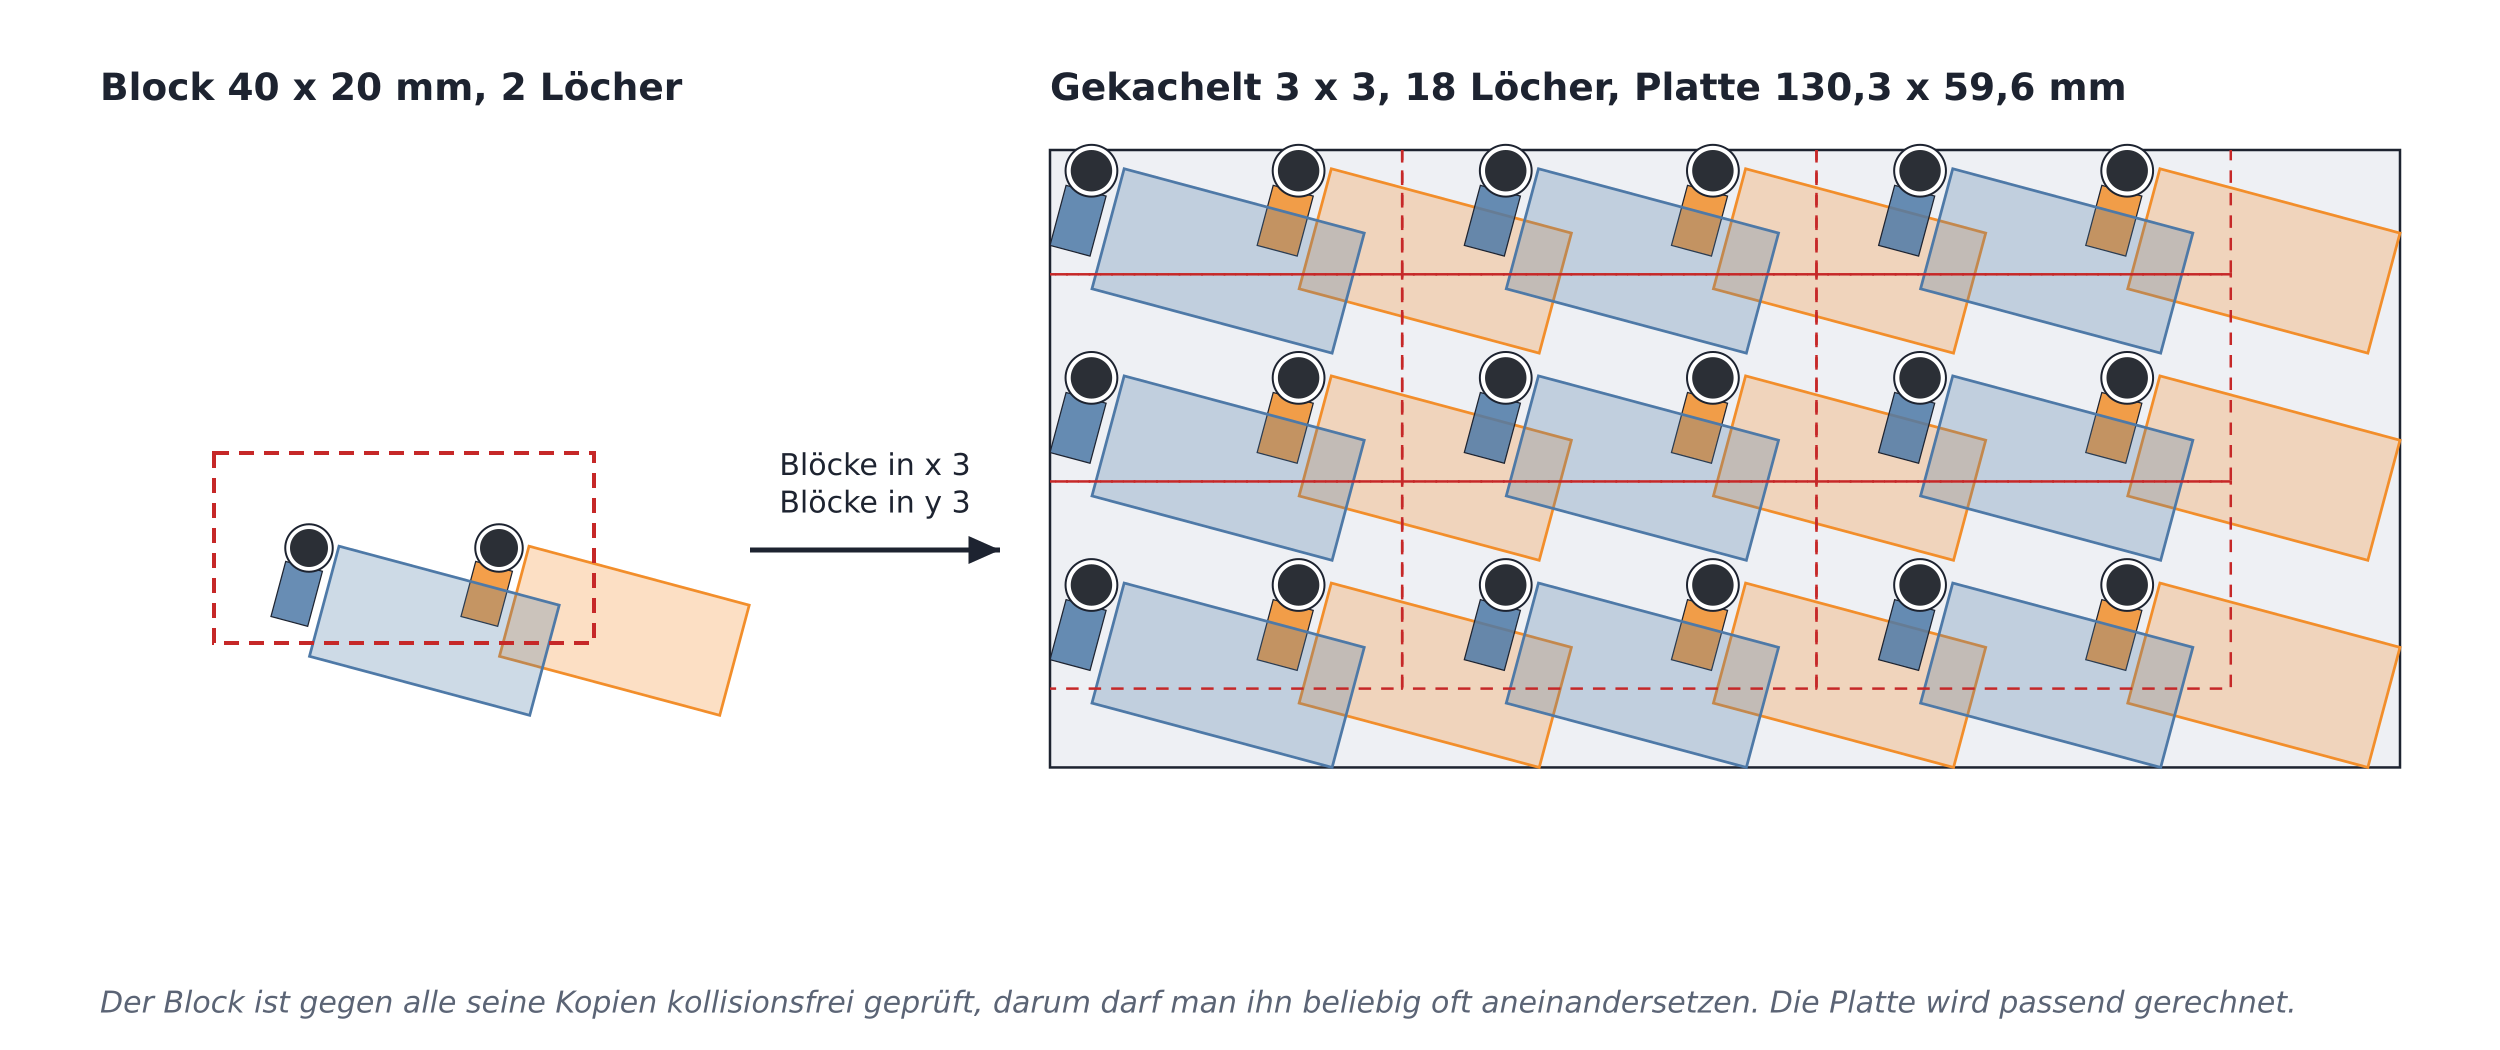
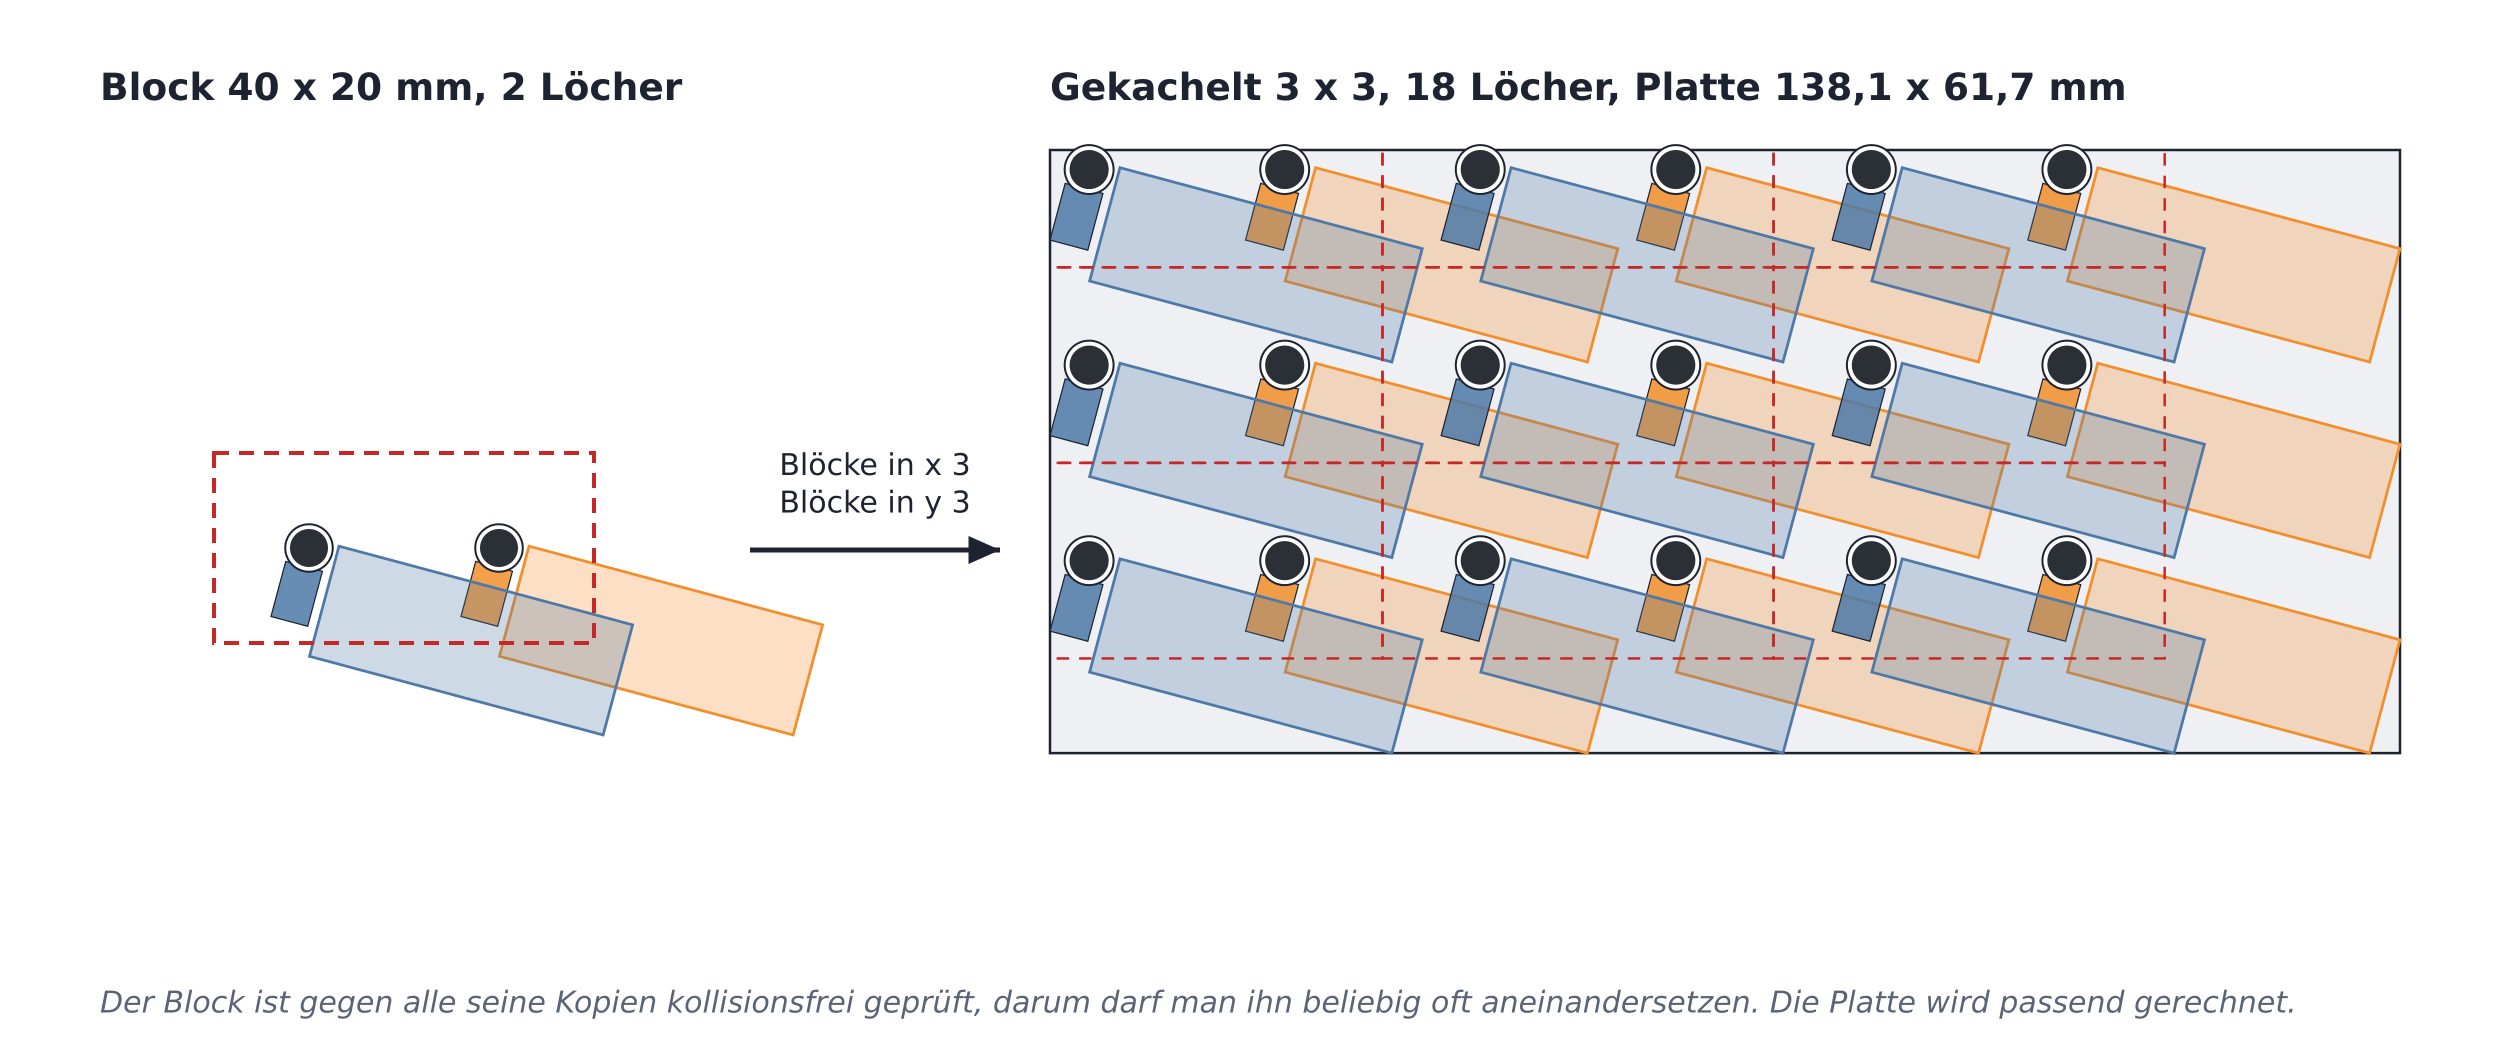
<svg xmlns="http://www.w3.org/2000/svg" width="1000" height="420" viewBox="0 0 1000 420" font-family="DejaVu Sans, Arial, Helvetica, sans-serif">
  <defs>
    <marker id="arrow" viewBox="0 0 10 10" refX="9" refY="5" markerWidth="7" markerHeight="7" orient="auto-start-reverse">
      <path d="M0,1 L9,5 L0,9 z" fill="#1d2330" />
    </marker>
  </defs>
  <rect width="100%" height="100%" fill="#ffffff" />
-   <polygon points="287.89,286.13 299.69,242.08 211.60,218.48 199.79,262.53" fill="#f28e2b" fill-opacity="0.28" stroke="#f28e2b" stroke-width="1.1" />
+   <polygon points="317.25,294.00 329.05,249.95 211.60,218.48 199.79,262.53" fill="#f28e2b" fill-opacity="0.28" stroke="#f28e2b" stroke-width="1.1" />
  <polygon points="199.07,250.53 204.97,228.51 190.29,224.57 184.39,246.60" fill="#f28e2b" fill-opacity="0.85" stroke="#1d2330" stroke-width="0.5" />
-   <polygon points="211.89,286.13 223.69,242.08 135.60,218.48 123.79,262.53" fill="#4e79a7" fill-opacity="0.28" stroke="#4e79a7" stroke-width="1.1" />
+   <polygon points="241.25,294.00 253.05,249.95 135.60,218.48 123.79,262.53" fill="#4e79a7" fill-opacity="0.28" stroke="#4e79a7" stroke-width="1.1" />
  <polygon points="123.07,250.53 128.97,228.51 114.29,224.57 108.39,246.60" fill="#4e79a7" fill-opacity="0.85" stroke="#1d2330" stroke-width="0.5" />
  <circle cx="123.60" cy="219.20" r="9.50" fill="#ffffff" stroke="#1d2330" stroke-width="0.8" />
  <circle cx="123.60" cy="219.20" r="7.60" fill="#2b2f36" />
  <circle cx="199.60" cy="219.20" r="9.50" fill="#ffffff" stroke="#1d2330" stroke-width="0.8" />
  <circle cx="199.60" cy="219.20" r="7.60" fill="#2b2f36" />
  <rect x="85.60" y="181.20" width="152.00" height="76.00" fill="none" stroke="#c62828" stroke-width="1.6" stroke-dasharray="6 4" />
  <text x="40.00" y="40.00" font-size="15" text-anchor="start" font-weight="bold" fill="#1d2330">Block 40 x 20 mm, 2 Löcher</text>
-   <rect x="420.00" y="60.00" width="540.00" height="246.98" fill="#eef0f4" stroke="#1d2330" />
+   <rect x="420.00" y="60.00" width="540.00" height="241.25" fill="#eef0f4" stroke="#1d2330" />
  <clipPath id="board">
-     <rect x="420.0" y="60.0" width="540.0" height="246.976" />
+     <rect x="420.0" y="60.0" width="540.0" height="241.252" />
  </clipPath>
-   <polygon points="615.69,306.98 628.56,258.95 532.52,233.22 519.65,281.24" fill="#f28e2b" fill-opacity="0.28" stroke="#f28e2b" stroke-width="1.1" />
-   <polygon points="518.87,268.16 525.30,244.15 509.29,239.86 502.86,263.87" fill="#f28e2b" fill-opacity="0.85" stroke="#1d2330" stroke-width="0.5" />
-   <polygon points="781.41,306.98 794.28,258.95 698.24,233.22 685.37,281.24" fill="#f28e2b" fill-opacity="0.28" stroke="#f28e2b" stroke-width="1.1" />
-   <polygon points="684.59,268.16 691.02,244.15 675.01,239.86 668.58,263.87" fill="#f28e2b" fill-opacity="0.85" stroke="#1d2330" stroke-width="0.5" />
-   <polygon points="947.13,306.98 960.00,258.95 863.96,233.22 851.09,281.24" fill="#f28e2b" fill-opacity="0.28" stroke="#f28e2b" stroke-width="1.1" />
-   <polygon points="850.30,268.16 856.74,244.15 840.73,239.86 834.30,263.87" fill="#f28e2b" fill-opacity="0.85" stroke="#1d2330" stroke-width="0.5" />
-   <polygon points="615.69,224.12 628.56,176.10 532.52,150.36 519.65,198.38" fill="#f28e2b" fill-opacity="0.28" stroke="#f28e2b" stroke-width="1.1" />
-   <polygon points="518.87,185.30 525.30,161.29 509.29,157.00 502.86,181.02" fill="#f28e2b" fill-opacity="0.85" stroke="#1d2330" stroke-width="0.5" />
-   <polygon points="781.41,224.12 794.28,176.10 698.24,150.36 685.37,198.38" fill="#f28e2b" fill-opacity="0.28" stroke="#f28e2b" stroke-width="1.1" />
-   <polygon points="684.59,185.30 691.02,161.29 675.01,157.00 668.58,181.02" fill="#f28e2b" fill-opacity="0.85" stroke="#1d2330" stroke-width="0.5" />
-   <polygon points="947.13,224.12 960.00,176.10 863.96,150.36 851.09,198.38" fill="#f28e2b" fill-opacity="0.28" stroke="#f28e2b" stroke-width="1.1" />
-   <polygon points="850.30,185.30 856.74,161.29 840.73,157.00 834.30,181.02" fill="#f28e2b" fill-opacity="0.85" stroke="#1d2330" stroke-width="0.5" />
-   <polygon points="615.69,141.26 628.56,93.24 532.52,67.50 519.65,115.52" fill="#f28e2b" fill-opacity="0.28" stroke="#f28e2b" stroke-width="1.1" />
-   <polygon points="518.87,102.44 525.30,78.43 509.29,74.14 502.86,98.16" fill="#f28e2b" fill-opacity="0.85" stroke="#1d2330" stroke-width="0.5" />
-   <polygon points="781.41,141.26 794.28,93.24 698.24,67.50 685.37,115.52" fill="#f28e2b" fill-opacity="0.28" stroke="#f28e2b" stroke-width="1.1" />
-   <polygon points="684.59,102.44 691.02,78.43 675.01,74.14 668.58,98.16" fill="#f28e2b" fill-opacity="0.85" stroke="#1d2330" stroke-width="0.5" />
-   <polygon points="947.13,141.26 960.00,93.24 863.96,67.50 851.09,115.52" fill="#f28e2b" fill-opacity="0.28" stroke="#f28e2b" stroke-width="1.1" />
-   <polygon points="850.30,102.44 856.74,78.43 840.73,74.14 834.30,98.16" fill="#f28e2b" fill-opacity="0.85" stroke="#1d2330" stroke-width="0.5" />
-   <polygon points="532.84,306.98 545.70,258.95 449.66,233.22 436.79,281.24" fill="#4e79a7" fill-opacity="0.28" stroke="#4e79a7" stroke-width="1.1" />
-   <polygon points="436.01,268.16 442.44,244.15 426.43,239.86 420.00,263.87" fill="#4e79a7" fill-opacity="0.85" stroke="#1d2330" stroke-width="0.5" />
-   <polygon points="698.55,306.98 711.42,258.95 615.38,233.22 602.51,281.24" fill="#4e79a7" fill-opacity="0.28" stroke="#4e79a7" stroke-width="1.1" />
-   <polygon points="601.73,268.16 608.16,244.15 592.15,239.86 585.72,263.87" fill="#4e79a7" fill-opacity="0.85" stroke="#1d2330" stroke-width="0.5" />
-   <polygon points="864.27,306.98 877.14,258.95 781.10,233.22 768.23,281.24" fill="#4e79a7" fill-opacity="0.28" stroke="#4e79a7" stroke-width="1.1" />
-   <polygon points="767.44,268.16 773.88,244.15 757.87,239.86 751.44,263.87" fill="#4e79a7" fill-opacity="0.85" stroke="#1d2330" stroke-width="0.5" />
-   <polygon points="532.84,224.12 545.70,176.10 449.66,150.36 436.79,198.38" fill="#4e79a7" fill-opacity="0.28" stroke="#4e79a7" stroke-width="1.1" />
-   <polygon points="436.01,185.30 442.44,161.29 426.43,157.00 420.00,181.02" fill="#4e79a7" fill-opacity="0.85" stroke="#1d2330" stroke-width="0.5" />
-   <polygon points="698.55,224.12 711.42,176.10 615.38,150.36 602.51,198.38" fill="#4e79a7" fill-opacity="0.28" stroke="#4e79a7" stroke-width="1.1" />
-   <polygon points="601.73,185.30 608.16,161.29 592.15,157.00 585.72,181.02" fill="#4e79a7" fill-opacity="0.85" stroke="#1d2330" stroke-width="0.5" />
-   <polygon points="864.27,224.12 877.14,176.10 781.10,150.36 768.23,198.38" fill="#4e79a7" fill-opacity="0.28" stroke="#4e79a7" stroke-width="1.1" />
-   <polygon points="767.44,185.30 773.88,161.29 757.87,157.00 751.44,181.02" fill="#4e79a7" fill-opacity="0.85" stroke="#1d2330" stroke-width="0.5" />
-   <polygon points="532.84,141.26 545.70,93.24 449.66,67.50 436.79,115.52" fill="#4e79a7" fill-opacity="0.28" stroke="#4e79a7" stroke-width="1.1" />
-   <polygon points="436.01,102.44 442.44,78.43 426.43,74.14 420.00,98.16" fill="#4e79a7" fill-opacity="0.85" stroke="#1d2330" stroke-width="0.5" />
-   <polygon points="698.55,141.26 711.42,93.24 615.38,67.50 602.51,115.52" fill="#4e79a7" fill-opacity="0.28" stroke="#4e79a7" stroke-width="1.1" />
-   <polygon points="601.73,102.44 608.16,78.43 592.15,74.14 585.72,98.16" fill="#4e79a7" fill-opacity="0.85" stroke="#1d2330" stroke-width="0.5" />
-   <polygon points="864.27,141.26 877.14,93.24 781.10,67.50 768.23,115.52" fill="#4e79a7" fill-opacity="0.28" stroke="#4e79a7" stroke-width="1.1" />
-   <polygon points="767.44,102.44 773.88,78.43 757.87,74.14 751.44,98.16" fill="#4e79a7" fill-opacity="0.85" stroke="#1d2330" stroke-width="0.5" />
-   <circle cx="436.58" cy="234.00" r="10.36" fill="#ffffff" stroke="#1d2330" stroke-width="0.8" />
-   <circle cx="436.58" cy="234.00" r="8.29" fill="#2b2f36" />
-   <circle cx="519.44" cy="234.00" r="10.36" fill="#ffffff" stroke="#1d2330" stroke-width="0.8" />
-   <circle cx="519.44" cy="234.00" r="8.29" fill="#2b2f36" />
-   <circle cx="602.30" cy="234.00" r="10.36" fill="#ffffff" stroke="#1d2330" stroke-width="0.8" />
-   <circle cx="602.30" cy="234.00" r="8.29" fill="#2b2f36" />
-   <circle cx="685.16" cy="234.00" r="10.36" fill="#ffffff" stroke="#1d2330" stroke-width="0.8" />
-   <circle cx="685.16" cy="234.00" r="8.29" fill="#2b2f36" />
-   <circle cx="768.02" cy="234.00" r="10.36" fill="#ffffff" stroke="#1d2330" stroke-width="0.8" />
-   <circle cx="768.02" cy="234.00" r="8.29" fill="#2b2f36" />
-   <circle cx="850.88" cy="234.00" r="10.36" fill="#ffffff" stroke="#1d2330" stroke-width="0.8" />
-   <circle cx="850.88" cy="234.00" r="8.29" fill="#2b2f36" />
-   <circle cx="436.58" cy="151.15" r="10.36" fill="#ffffff" stroke="#1d2330" stroke-width="0.8" />
-   <circle cx="436.58" cy="151.15" r="8.29" fill="#2b2f36" />
-   <circle cx="519.44" cy="151.15" r="10.36" fill="#ffffff" stroke="#1d2330" stroke-width="0.8" />
-   <circle cx="519.44" cy="151.15" r="8.29" fill="#2b2f36" />
-   <circle cx="602.30" cy="151.15" r="10.36" fill="#ffffff" stroke="#1d2330" stroke-width="0.8" />
-   <circle cx="602.30" cy="151.15" r="8.29" fill="#2b2f36" />
-   <circle cx="685.16" cy="151.15" r="10.36" fill="#ffffff" stroke="#1d2330" stroke-width="0.8" />
-   <circle cx="685.16" cy="151.15" r="8.29" fill="#2b2f36" />
-   <circle cx="768.02" cy="151.15" r="10.36" fill="#ffffff" stroke="#1d2330" stroke-width="0.8" />
-   <circle cx="768.02" cy="151.15" r="8.29" fill="#2b2f36" />
-   <circle cx="850.88" cy="151.15" r="10.36" fill="#ffffff" stroke="#1d2330" stroke-width="0.8" />
-   <circle cx="850.88" cy="151.15" r="8.29" fill="#2b2f36" />
-   <circle cx="436.58" cy="68.29" r="10.36" fill="#ffffff" stroke="#1d2330" stroke-width="0.8" />
-   <circle cx="436.58" cy="68.29" r="8.29" fill="#2b2f36" />
-   <circle cx="519.44" cy="68.29" r="10.36" fill="#ffffff" stroke="#1d2330" stroke-width="0.8" />
-   <circle cx="519.44" cy="68.29" r="8.29" fill="#2b2f36" />
-   <circle cx="602.30" cy="68.29" r="10.36" fill="#ffffff" stroke="#1d2330" stroke-width="0.8" />
-   <circle cx="602.30" cy="68.29" r="8.29" fill="#2b2f36" />
-   <circle cx="685.16" cy="68.29" r="10.36" fill="#ffffff" stroke="#1d2330" stroke-width="0.8" />
-   <circle cx="685.16" cy="68.29" r="8.29" fill="#2b2f36" />
-   <circle cx="768.02" cy="68.29" r="10.36" fill="#ffffff" stroke="#1d2330" stroke-width="0.8" />
-   <circle cx="768.02" cy="68.29" r="8.29" fill="#2b2f36" />
-   <circle cx="850.88" cy="68.29" r="10.36" fill="#ffffff" stroke="#1d2330" stroke-width="0.8" />
-   <circle cx="850.88" cy="68.29" r="8.29" fill="#2b2f36" />
+   <polygon points="634.96,301.25 647.11,255.92 526.22,223.53 514.07,268.86" fill="#f28e2b" fill-opacity="0.28" stroke="#f28e2b" stroke-width="1.1" />
+   <polygon points="513.33,256.51 519.41,233.85 504.30,229.80 498.22,252.46" fill="#f28e2b" fill-opacity="0.85" stroke="#1d2330" stroke-width="0.5" />
+   <polygon points="791.41,301.25 803.56,255.92 682.67,223.53 670.52,268.86" fill="#f28e2b" fill-opacity="0.28" stroke="#f28e2b" stroke-width="1.1" />
+   <polygon points="669.78,256.51 675.85,233.85 660.74,229.80 654.67,252.46" fill="#f28e2b" fill-opacity="0.85" stroke="#1d2330" stroke-width="0.5" />
+   <polygon points="947.85,301.25 960.00,255.92 839.11,223.53 826.96,268.86" fill="#f28e2b" fill-opacity="0.28" stroke="#f28e2b" stroke-width="1.1" />
+   <polygon points="826.22,256.51 832.29,233.85 817.18,229.80 811.11,252.46" fill="#f28e2b" fill-opacity="0.85" stroke="#1d2330" stroke-width="0.5" />
+   <polygon points="634.96,223.03 647.11,177.70 526.22,145.30 514.07,190.64" fill="#f28e2b" fill-opacity="0.28" stroke="#f28e2b" stroke-width="1.1" />
+   <polygon points="513.33,178.29 519.41,155.62 504.30,151.58 498.22,174.24" fill="#f28e2b" fill-opacity="0.85" stroke="#1d2330" stroke-width="0.5" />
+   <polygon points="791.41,223.03 803.56,177.70 682.67,145.30 670.52,190.64" fill="#f28e2b" fill-opacity="0.28" stroke="#f28e2b" stroke-width="1.1" />
+   <polygon points="669.78,178.29 675.85,155.62 660.74,151.58 654.67,174.24" fill="#f28e2b" fill-opacity="0.85" stroke="#1d2330" stroke-width="0.5" />
+   <polygon points="947.85,223.03 960.00,177.70 839.11,145.30 826.96,190.64" fill="#f28e2b" fill-opacity="0.28" stroke="#f28e2b" stroke-width="1.1" />
+   <polygon points="826.22,178.29 832.29,155.62 817.18,151.58 811.11,174.24" fill="#f28e2b" fill-opacity="0.85" stroke="#1d2330" stroke-width="0.5" />
+   <polygon points="634.96,144.81 647.11,99.47 526.22,67.08 514.07,112.42" fill="#f28e2b" fill-opacity="0.28" stroke="#f28e2b" stroke-width="1.1" />
+   <polygon points="513.33,100.07 519.41,77.40 504.30,73.35 498.22,96.02" fill="#f28e2b" fill-opacity="0.85" stroke="#1d2330" stroke-width="0.5" />
+   <polygon points="791.41,144.81 803.56,99.47 682.67,67.08 670.52,112.42" fill="#f28e2b" fill-opacity="0.28" stroke="#f28e2b" stroke-width="1.1" />
+   <polygon points="669.78,100.07 675.85,77.40 660.74,73.35 654.67,96.02" fill="#f28e2b" fill-opacity="0.85" stroke="#1d2330" stroke-width="0.5" />
+   <polygon points="947.85,144.81 960.00,99.47 839.11,67.08 826.96,112.42" fill="#f28e2b" fill-opacity="0.28" stroke="#f28e2b" stroke-width="1.1" />
+   <polygon points="826.22,100.07 832.29,77.40 817.18,73.35 811.11,96.02" fill="#f28e2b" fill-opacity="0.85" stroke="#1d2330" stroke-width="0.5" />
+   <polygon points="556.74,301.25 568.89,255.92 448.00,223.53 435.85,268.86" fill="#4e79a7" fill-opacity="0.28" stroke="#4e79a7" stroke-width="1.1" />
+   <polygon points="435.11,256.51 441.18,233.85 426.07,229.80 420.00,252.46" fill="#4e79a7" fill-opacity="0.85" stroke="#1d2330" stroke-width="0.5" />
+   <polygon points="713.19,301.25 725.33,255.92 604.44,223.53 592.30,268.86" fill="#4e79a7" fill-opacity="0.28" stroke="#4e79a7" stroke-width="1.1" />
+   <polygon points="591.56,256.51 597.63,233.85 582.52,229.80 576.44,252.46" fill="#4e79a7" fill-opacity="0.85" stroke="#1d2330" stroke-width="0.5" />
+   <polygon points="869.63,301.25 881.78,255.92 760.89,223.53 748.74,268.86" fill="#4e79a7" fill-opacity="0.28" stroke="#4e79a7" stroke-width="1.1" />
+   <polygon points="748.00,256.51 754.07,233.85 738.96,229.80 732.89,252.46" fill="#4e79a7" fill-opacity="0.85" stroke="#1d2330" stroke-width="0.5" />
+   <polygon points="556.74,223.03 568.89,177.70 448.00,145.30 435.85,190.64" fill="#4e79a7" fill-opacity="0.28" stroke="#4e79a7" stroke-width="1.1" />
+   <polygon points="435.11,178.29 441.18,155.62 426.07,151.58 420.00,174.24" fill="#4e79a7" fill-opacity="0.85" stroke="#1d2330" stroke-width="0.5" />
+   <polygon points="713.19,223.03 725.33,177.70 604.44,145.30 592.30,190.64" fill="#4e79a7" fill-opacity="0.28" stroke="#4e79a7" stroke-width="1.1" />
+   <polygon points="591.56,178.29 597.63,155.62 582.52,151.58 576.44,174.24" fill="#4e79a7" fill-opacity="0.85" stroke="#1d2330" stroke-width="0.5" />
+   <polygon points="869.63,223.03 881.78,177.70 760.89,145.30 748.74,190.64" fill="#4e79a7" fill-opacity="0.28" stroke="#4e79a7" stroke-width="1.1" />
+   <polygon points="748.00,178.29 754.07,155.62 738.96,151.58 732.89,174.24" fill="#4e79a7" fill-opacity="0.85" stroke="#1d2330" stroke-width="0.5" />
+   <polygon points="556.74,144.81 568.89,99.47 448.00,67.08 435.85,112.42" fill="#4e79a7" fill-opacity="0.28" stroke="#4e79a7" stroke-width="1.1" />
+   <polygon points="435.11,100.07 441.18,77.40 426.07,73.35 420.00,96.02" fill="#4e79a7" fill-opacity="0.85" stroke="#1d2330" stroke-width="0.5" />
+   <polygon points="713.19,144.81 725.33,99.47 604.44,67.08 592.30,112.42" fill="#4e79a7" fill-opacity="0.28" stroke="#4e79a7" stroke-width="1.1" />
+   <polygon points="591.56,100.07 597.63,77.40 582.52,73.35 576.44,96.02" fill="#4e79a7" fill-opacity="0.85" stroke="#1d2330" stroke-width="0.5" />
+   <polygon points="869.63,144.81 881.78,99.47 760.89,67.08 748.74,112.42" fill="#4e79a7" fill-opacity="0.28" stroke="#4e79a7" stroke-width="1.1" />
+   <polygon points="748.00,100.07 754.07,77.40 738.96,73.35 732.89,96.02" fill="#4e79a7" fill-opacity="0.85" stroke="#1d2330" stroke-width="0.5" />
+   <circle cx="435.65" cy="224.27" r="9.78" fill="#ffffff" stroke="#1d2330" stroke-width="0.8" />
+   <circle cx="435.65" cy="224.27" r="7.82" fill="#2b2f36" />
+   <circle cx="513.88" cy="224.27" r="9.78" fill="#ffffff" stroke="#1d2330" stroke-width="0.8" />
+   <circle cx="513.88" cy="224.27" r="7.82" fill="#2b2f36" />
+   <circle cx="592.10" cy="224.27" r="9.78" fill="#ffffff" stroke="#1d2330" stroke-width="0.8" />
+   <circle cx="592.10" cy="224.27" r="7.82" fill="#2b2f36" />
+   <circle cx="670.32" cy="224.27" r="9.78" fill="#ffffff" stroke="#1d2330" stroke-width="0.8" />
+   <circle cx="670.32" cy="224.27" r="7.82" fill="#2b2f36" />
+   <circle cx="748.54" cy="224.27" r="9.78" fill="#ffffff" stroke="#1d2330" stroke-width="0.8" />
+   <circle cx="748.54" cy="224.27" r="7.82" fill="#2b2f36" />
+   <circle cx="826.76" cy="224.27" r="9.78" fill="#ffffff" stroke="#1d2330" stroke-width="0.8" />
+   <circle cx="826.76" cy="224.27" r="7.82" fill="#2b2f36" />
+   <circle cx="435.65" cy="146.04" r="9.78" fill="#ffffff" stroke="#1d2330" stroke-width="0.8" />
+   <circle cx="435.65" cy="146.04" r="7.82" fill="#2b2f36" />
+   <circle cx="513.88" cy="146.04" r="9.78" fill="#ffffff" stroke="#1d2330" stroke-width="0.8" />
+   <circle cx="513.88" cy="146.04" r="7.82" fill="#2b2f36" />
+   <circle cx="592.10" cy="146.04" r="9.78" fill="#ffffff" stroke="#1d2330" stroke-width="0.8" />
+   <circle cx="592.10" cy="146.04" r="7.82" fill="#2b2f36" />
+   <circle cx="670.32" cy="146.04" r="9.78" fill="#ffffff" stroke="#1d2330" stroke-width="0.8" />
+   <circle cx="670.32" cy="146.04" r="7.82" fill="#2b2f36" />
+   <circle cx="748.54" cy="146.04" r="9.78" fill="#ffffff" stroke="#1d2330" stroke-width="0.8" />
+   <circle cx="748.54" cy="146.04" r="7.82" fill="#2b2f36" />
+   <circle cx="826.76" cy="146.04" r="9.78" fill="#ffffff" stroke="#1d2330" stroke-width="0.8" />
+   <circle cx="826.76" cy="146.04" r="7.82" fill="#2b2f36" />
+   <circle cx="435.65" cy="67.82" r="9.78" fill="#ffffff" stroke="#1d2330" stroke-width="0.8" />
+   <circle cx="435.65" cy="67.82" r="7.82" fill="#2b2f36" />
+   <circle cx="513.88" cy="67.82" r="9.78" fill="#ffffff" stroke="#1d2330" stroke-width="0.8" />
+   <circle cx="513.88" cy="67.82" r="7.82" fill="#2b2f36" />
+   <circle cx="592.10" cy="67.82" r="9.78" fill="#ffffff" stroke="#1d2330" stroke-width="0.8" />
+   <circle cx="592.10" cy="67.82" r="7.82" fill="#2b2f36" />
+   <circle cx="670.32" cy="67.82" r="9.78" fill="#ffffff" stroke="#1d2330" stroke-width="0.8" />
+   <circle cx="670.32" cy="67.82" r="7.82" fill="#2b2f36" />
+   <circle cx="748.54" cy="67.82" r="9.78" fill="#ffffff" stroke="#1d2330" stroke-width="0.8" />
+   <circle cx="748.54" cy="67.82" r="7.82" fill="#2b2f36" />
+   <circle cx="826.76" cy="67.82" r="9.78" fill="#ffffff" stroke="#1d2330" stroke-width="0.8" />
+   <circle cx="826.76" cy="67.82" r="7.82" fill="#2b2f36" />
  <g clip-path="url(#board)">
-     <rect x="395.15" y="192.58" width="165.72" height="82.86" fill="none" stroke="#c62828" stroke-width="1" stroke-dasharray="5 4" />
-     <rect x="395.15" y="109.72" width="165.72" height="82.86" fill="none" stroke="#c62828" stroke-width="1" stroke-dasharray="5 4" />
-     <rect x="395.15" y="26.86" width="165.72" height="82.86" fill="none" stroke="#c62828" stroke-width="1" stroke-dasharray="5 4" />
-     <rect x="560.87" y="192.58" width="165.72" height="82.86" fill="none" stroke="#c62828" stroke-width="1" stroke-dasharray="5 4" />
-     <rect x="560.87" y="109.72" width="165.72" height="82.86" fill="none" stroke="#c62828" stroke-width="1" stroke-dasharray="5 4" />
-     <rect x="560.87" y="26.86" width="165.72" height="82.86" fill="none" stroke="#c62828" stroke-width="1" stroke-dasharray="5 4" />
-     <rect x="726.59" y="192.58" width="165.72" height="82.86" fill="none" stroke="#c62828" stroke-width="1" stroke-dasharray="5 4" />
-     <rect x="726.59" y="109.72" width="165.72" height="82.86" fill="none" stroke="#c62828" stroke-width="1" stroke-dasharray="5 4" />
-     <rect x="726.59" y="26.86" width="165.72" height="82.86" fill="none" stroke="#c62828" stroke-width="1" stroke-dasharray="5 4" />
+     <rect x="396.54" y="185.16" width="156.44" height="78.22" fill="none" stroke="#c62828" stroke-width="1" stroke-dasharray="5 4" />
+     <rect x="396.54" y="106.93" width="156.44" height="78.22" fill="none" stroke="#c62828" stroke-width="1" stroke-dasharray="5 4" />
+     <rect x="396.54" y="28.71" width="156.44" height="78.22" fill="none" stroke="#c62828" stroke-width="1" stroke-dasharray="5 4" />
+     <rect x="552.99" y="185.16" width="156.44" height="78.22" fill="none" stroke="#c62828" stroke-width="1" stroke-dasharray="5 4" />
+     <rect x="552.99" y="106.93" width="156.44" height="78.22" fill="none" stroke="#c62828" stroke-width="1" stroke-dasharray="5 4" />
+     <rect x="552.99" y="28.71" width="156.44" height="78.22" fill="none" stroke="#c62828" stroke-width="1" stroke-dasharray="5 4" />
+     <rect x="709.43" y="185.16" width="156.44" height="78.22" fill="none" stroke="#c62828" stroke-width="1" stroke-dasharray="5 4" />
+     <rect x="709.43" y="106.93" width="156.44" height="78.22" fill="none" stroke="#c62828" stroke-width="1" stroke-dasharray="5 4" />
+     <rect x="709.43" y="28.71" width="156.44" height="78.22" fill="none" stroke="#c62828" stroke-width="1" stroke-dasharray="5 4" />
  </g>
-   <text x="420.00" y="40.00" font-size="15" text-anchor="start" font-weight="bold" fill="#1d2330">Gekachelt 3 x 3, 18 Löcher, Platte 130,3 x 59,6 mm</text>
+   <text x="420.00" y="40.00" font-size="15" text-anchor="start" font-weight="bold" fill="#1d2330">Gekachelt 3 x 3, 18 Löcher, Platte 138,1 x 61,7 mm</text>
  <line x1="300.00" y1="220.00" x2="400.00" y2="220.00" stroke="#1d2330" stroke-width="2" marker-end="url(#arrow)" />
  <text x="350.00" y="190.00" font-size="12" text-anchor="middle" fill="#1d2330">Blöcke in x 3</text>
  <text x="350.00" y="205.00" font-size="12" text-anchor="middle" fill="#1d2330">Blöcke in y 3</text>
  <text x="40.00" y="405.00" font-size="12" text-anchor="start" fill="#5b6475" font-style="italic">Der Block ist gegen alle seine Kopien kollisionsfrei geprüft, darum darf man ihn beliebig oft aneinandersetzen. Die Platte wird passend gerechnet.</text>
</svg>
